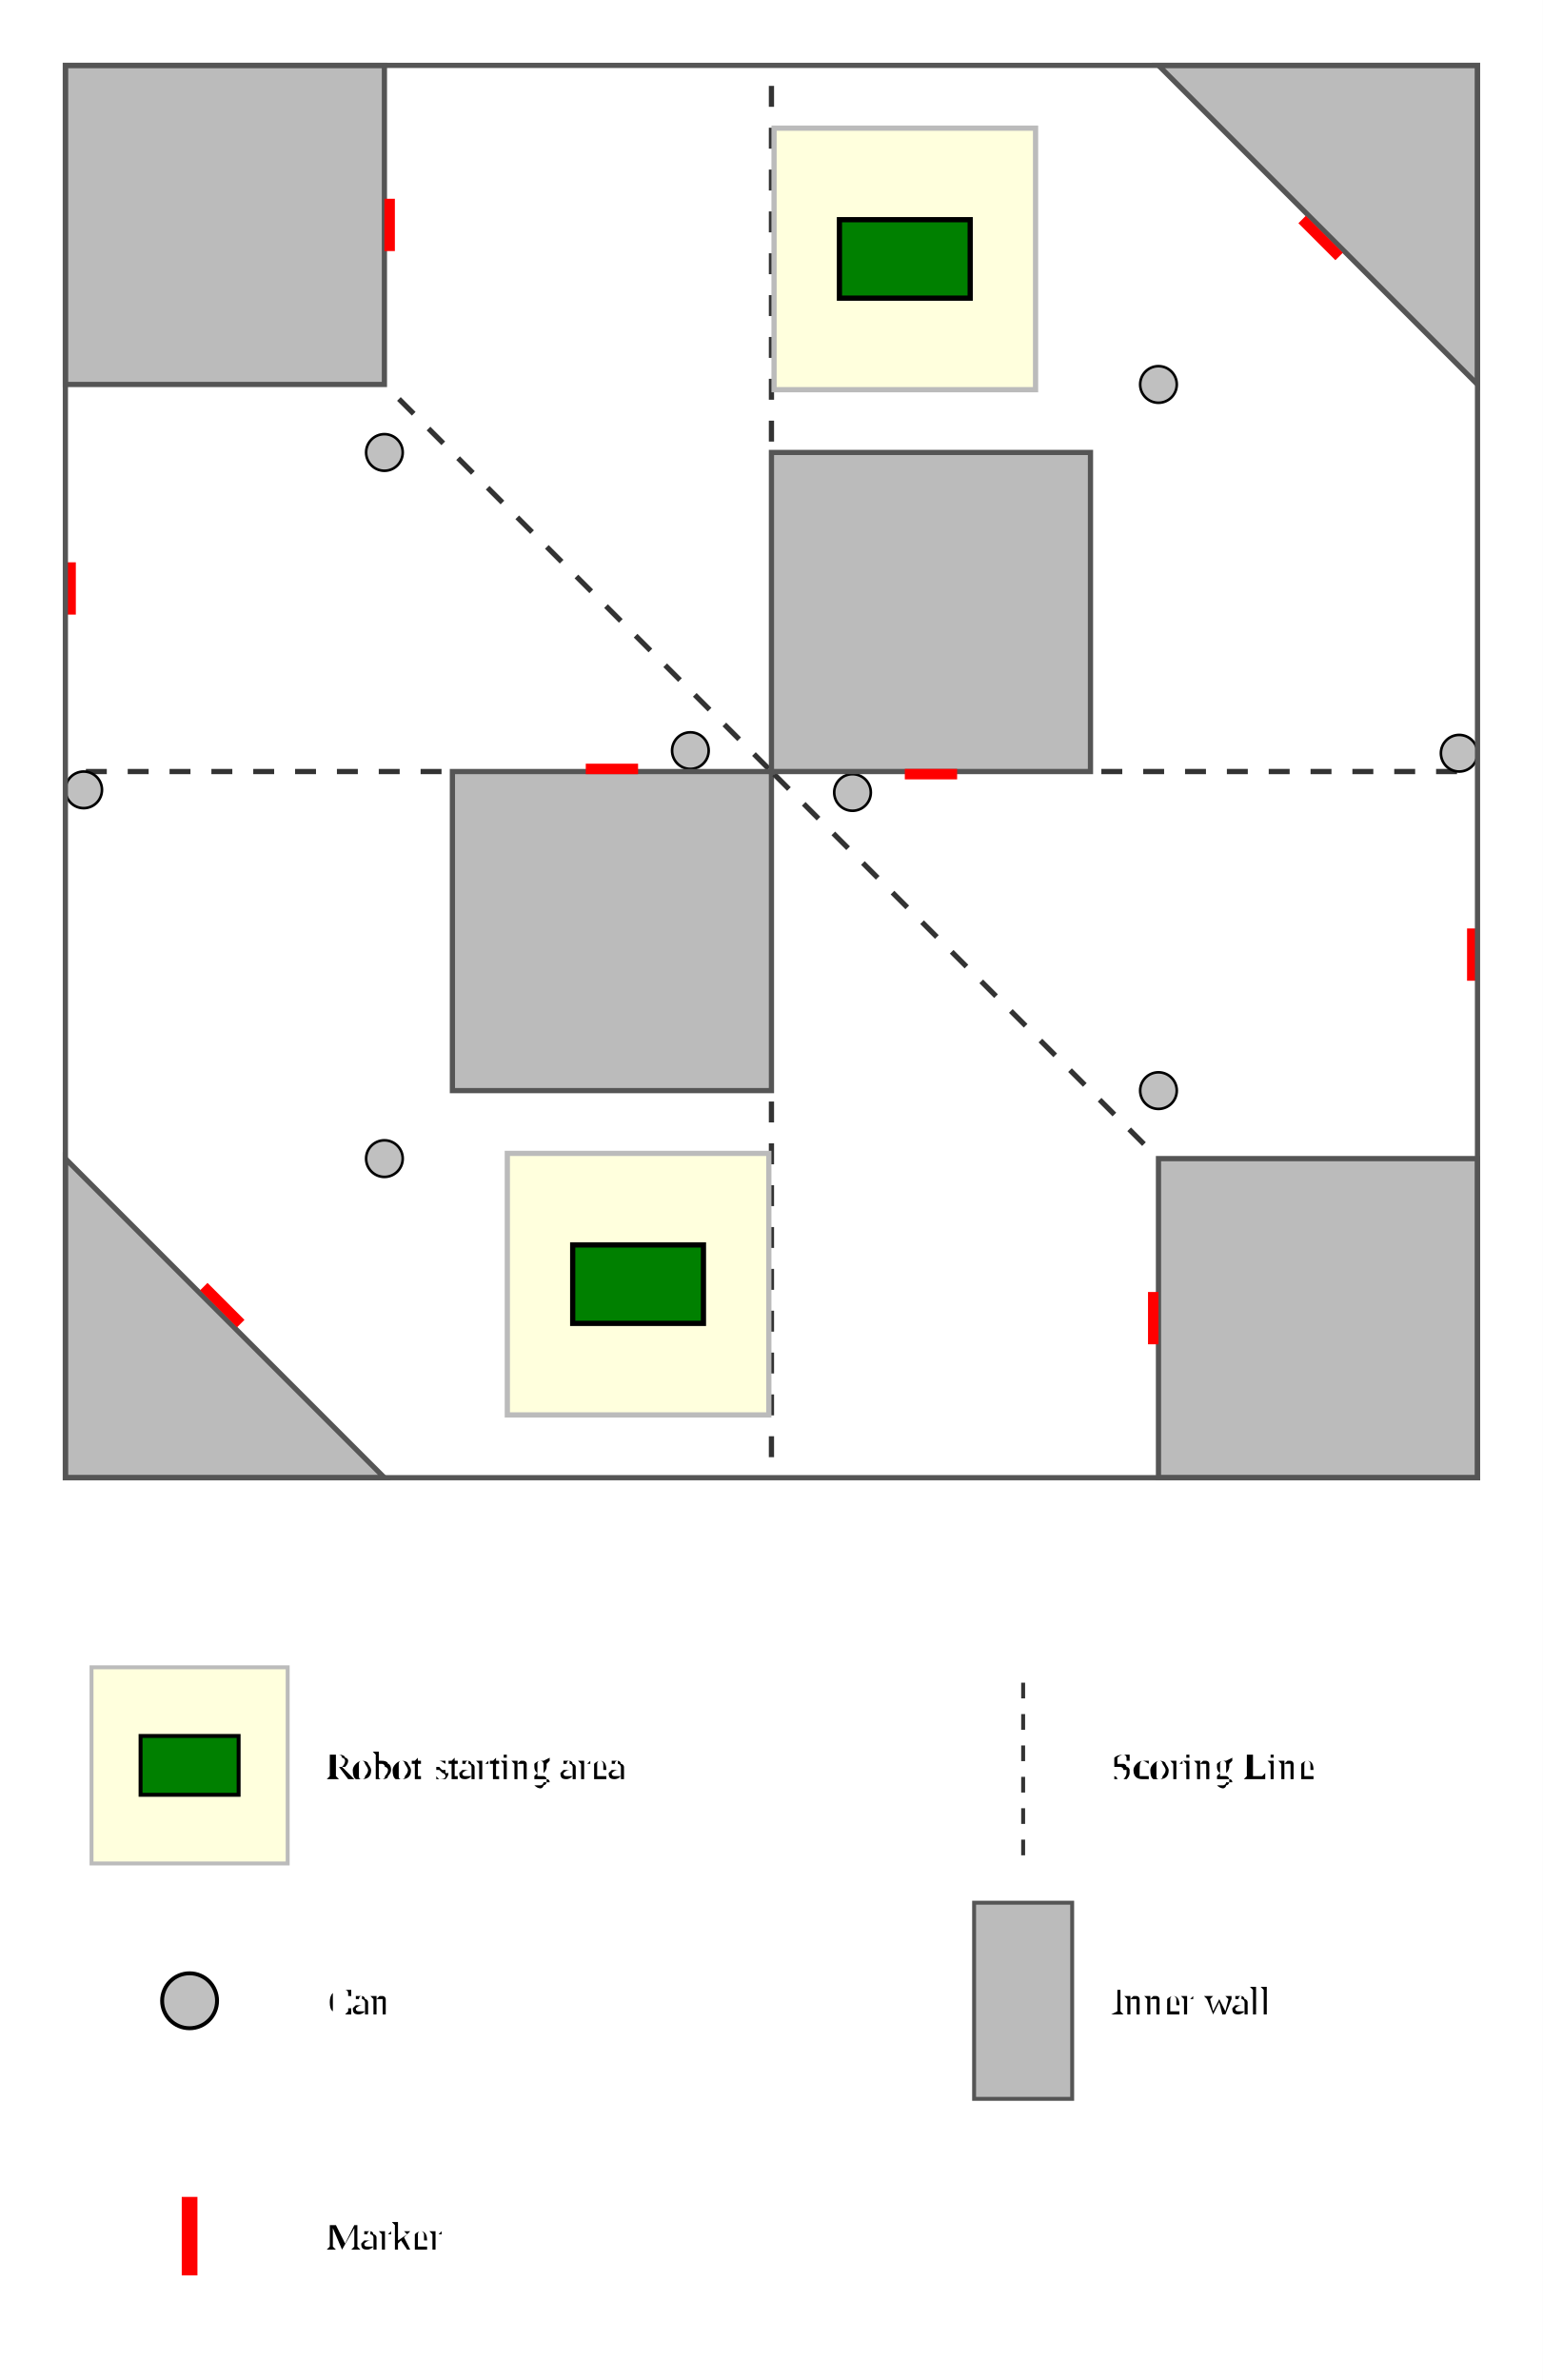
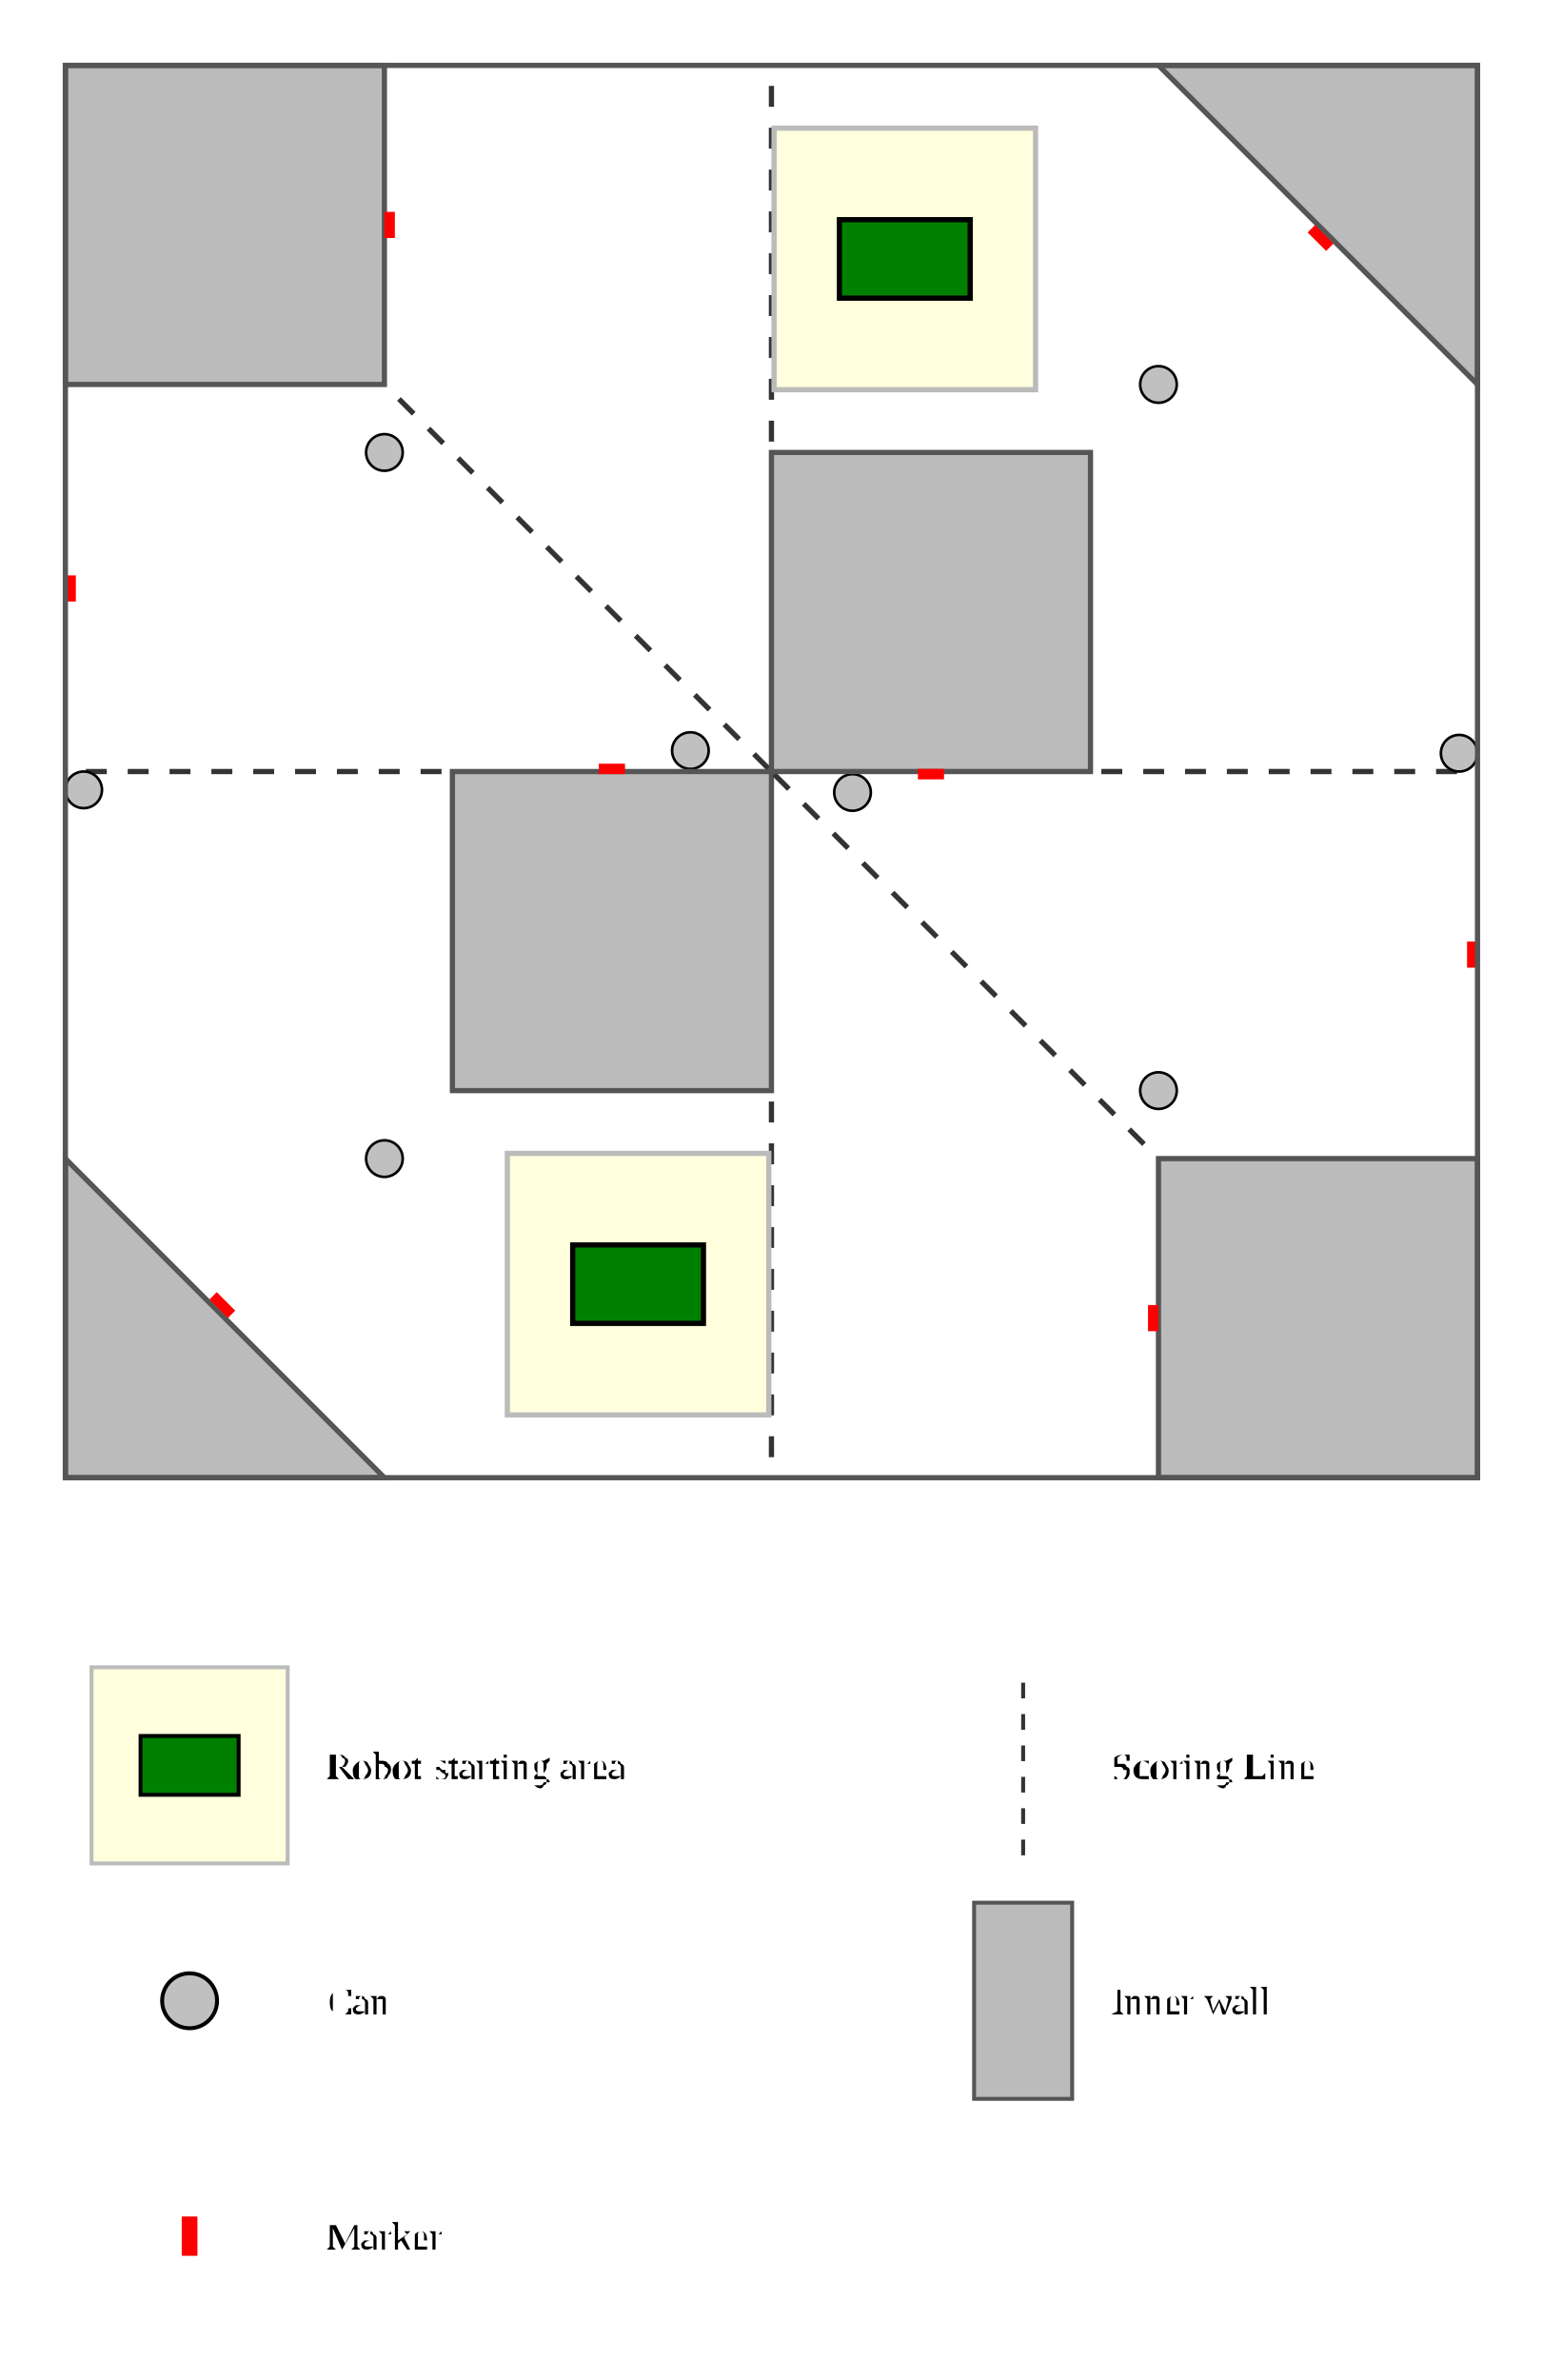
<svg xmlns="http://www.w3.org/2000/svg" xmlns:xlink="http://www.w3.org/1999/xlink" version="1.1" baseProfile="full" width="590" height="910">
  <style type="text/css">
    
      .arena-wall {
          fill: none;
          stroke: #555;
          stroke-width: .02;
      }

      .inner-wall {
          fill: #bbb;
          stroke: #555;
          stroke-width: .02;
      }

      .arena-wall {
          fill: none;
          stroke: #555;
          stroke-width: .02;
      }

      .can {
          stroke: black;
          stroke-width: 0.01;
          fill: silver;
      }

      #robot {
          fill: green;
          stroke: black;
          stroke-width: 0.02;
      }

      .scoring-line {
          stroke: #333;
          stroke-width: 0.02;
          /*stroke-dasharray: 0.141, 0.141;*/
          stroke-dasharray: 0.08 0.08;
          stroke-dashoffset: -50%;
          fill: none;
      }

      .marker {
          stroke: red;
          stroke-width: 0.04;
      }

      .start-zone {
        stroke: #bbb;
        stroke-width: 0.02;
        fill: #ffd;
      }

      .legend-label {
        font-size: 0.2px;
        text-anchor: start;
        dominant-baseline: central;
      }

    
  </style>
  <defs>
    <circle cx="0" cy="0" r="0.07" id="can" />
-     <line x1="-0.1" y1="0" x2="0.1" y2="0" id="marker" />
+     <line x1="-0.05" y1="0" x2="0.05" y2="0" id="marker" />
    <rect width="0.5" height="0.3" x="-0.25" y="-0.15" id="robot" />
    <g id="side-zone">
      <line class="scoring-line" x1="2.7" y1="0" x2="2.7" y2="1.48" />
      <line class="scoring-line" x1="0" y1="2.7" x2="1.48" y2="2.7" />
      <line class="scoring-line" x1="1.22" y1="1.22" x2="2.7" y2="2.7" />
      <rect width="1" height="1" x="2.71" y="0.24" class="start-zone" />
      <g transform="translate(3.21 0.74)">
        <use xlink:href="#robot" />
      </g>
      <use xlink:href="#can" transform="translate(4.18 1.22)" class="can" />
      <use xlink:href="#can" transform="translate(1.22 1.48)" class="can" />
      <use xlink:href="#can" transform="translate(2.39 2.62)" class="can" />
      <use xlink:href="#can" transform="translate(0.07 2.77)" class="can" />
      <rect width="1.22" height="1.22" x="1.48" y="2.7" class="inner-wall" />
      <rect width="1.22" height="1.22" x="0" y="0" class="inner-wall" />
      <polygon points="5.4,0 4.18,0 5.4,1.22" class="inner-wall" />
      <use xlink:href="#marker" transform="translate(1.24 0.61) rotate(90)" class="marker" />
      <use xlink:href="#marker" transform="translate(2.09 2.69)" class="marker" />
      <use xlink:href="#marker" transform="translate(0.02 2) rotate(90)" class="marker" />
      <use xlink:href="#marker" transform="translate(4.80 0.66) rotate(45)" class="marker" />
    </g>
  </defs>
  <rect width="100%" height="100%" fill="white" />
  <g id="arena" transform="translate(25 25) scale(100)">
    <use xlink:href="#side-zone" />
    <use xlink:href="#side-zone" transform="rotate(180 2.7 2.7)" />
    <rect width="5.4" height="5.4" x="0" y="0" class="arena-wall" />
  </g>
  <g id="legend" transform="translate(35 600) scale(75)">
    <rect width="1" height="1" x="0" y="0.5" class="start-zone" />
    <use x="0.5" y="1" xlink:href="#robot" />
    <text class="legend-label" y="1" x="1.2">Robot starting area</text>
    <use xlink:href="#can" transform="translate(0.5 2.2) scale(2)" class="can" />
    <text class="legend-label" y="2.2" x="1.2">Can</text>
    <use xlink:href="#marker" transform="translate(0.5 3.4) scale(2) rotate(90)" class="marker" />
    <text class="legend-label" y="3.4" x="1.2">Marker</text>
    <line class="scoring-line" x1="4.75" y1="0.5" x2="4.75" y2="1.5" />
    <text class="legend-label" y="1" x="5.2">Scoring Line</text>
    <rect width="0.5" height="1" x="4.5" y="1.7" class="inner-wall" />
    <text class="legend-label" y="2.2" x="5.2">Inner wall</text>
  </g>
</svg>
